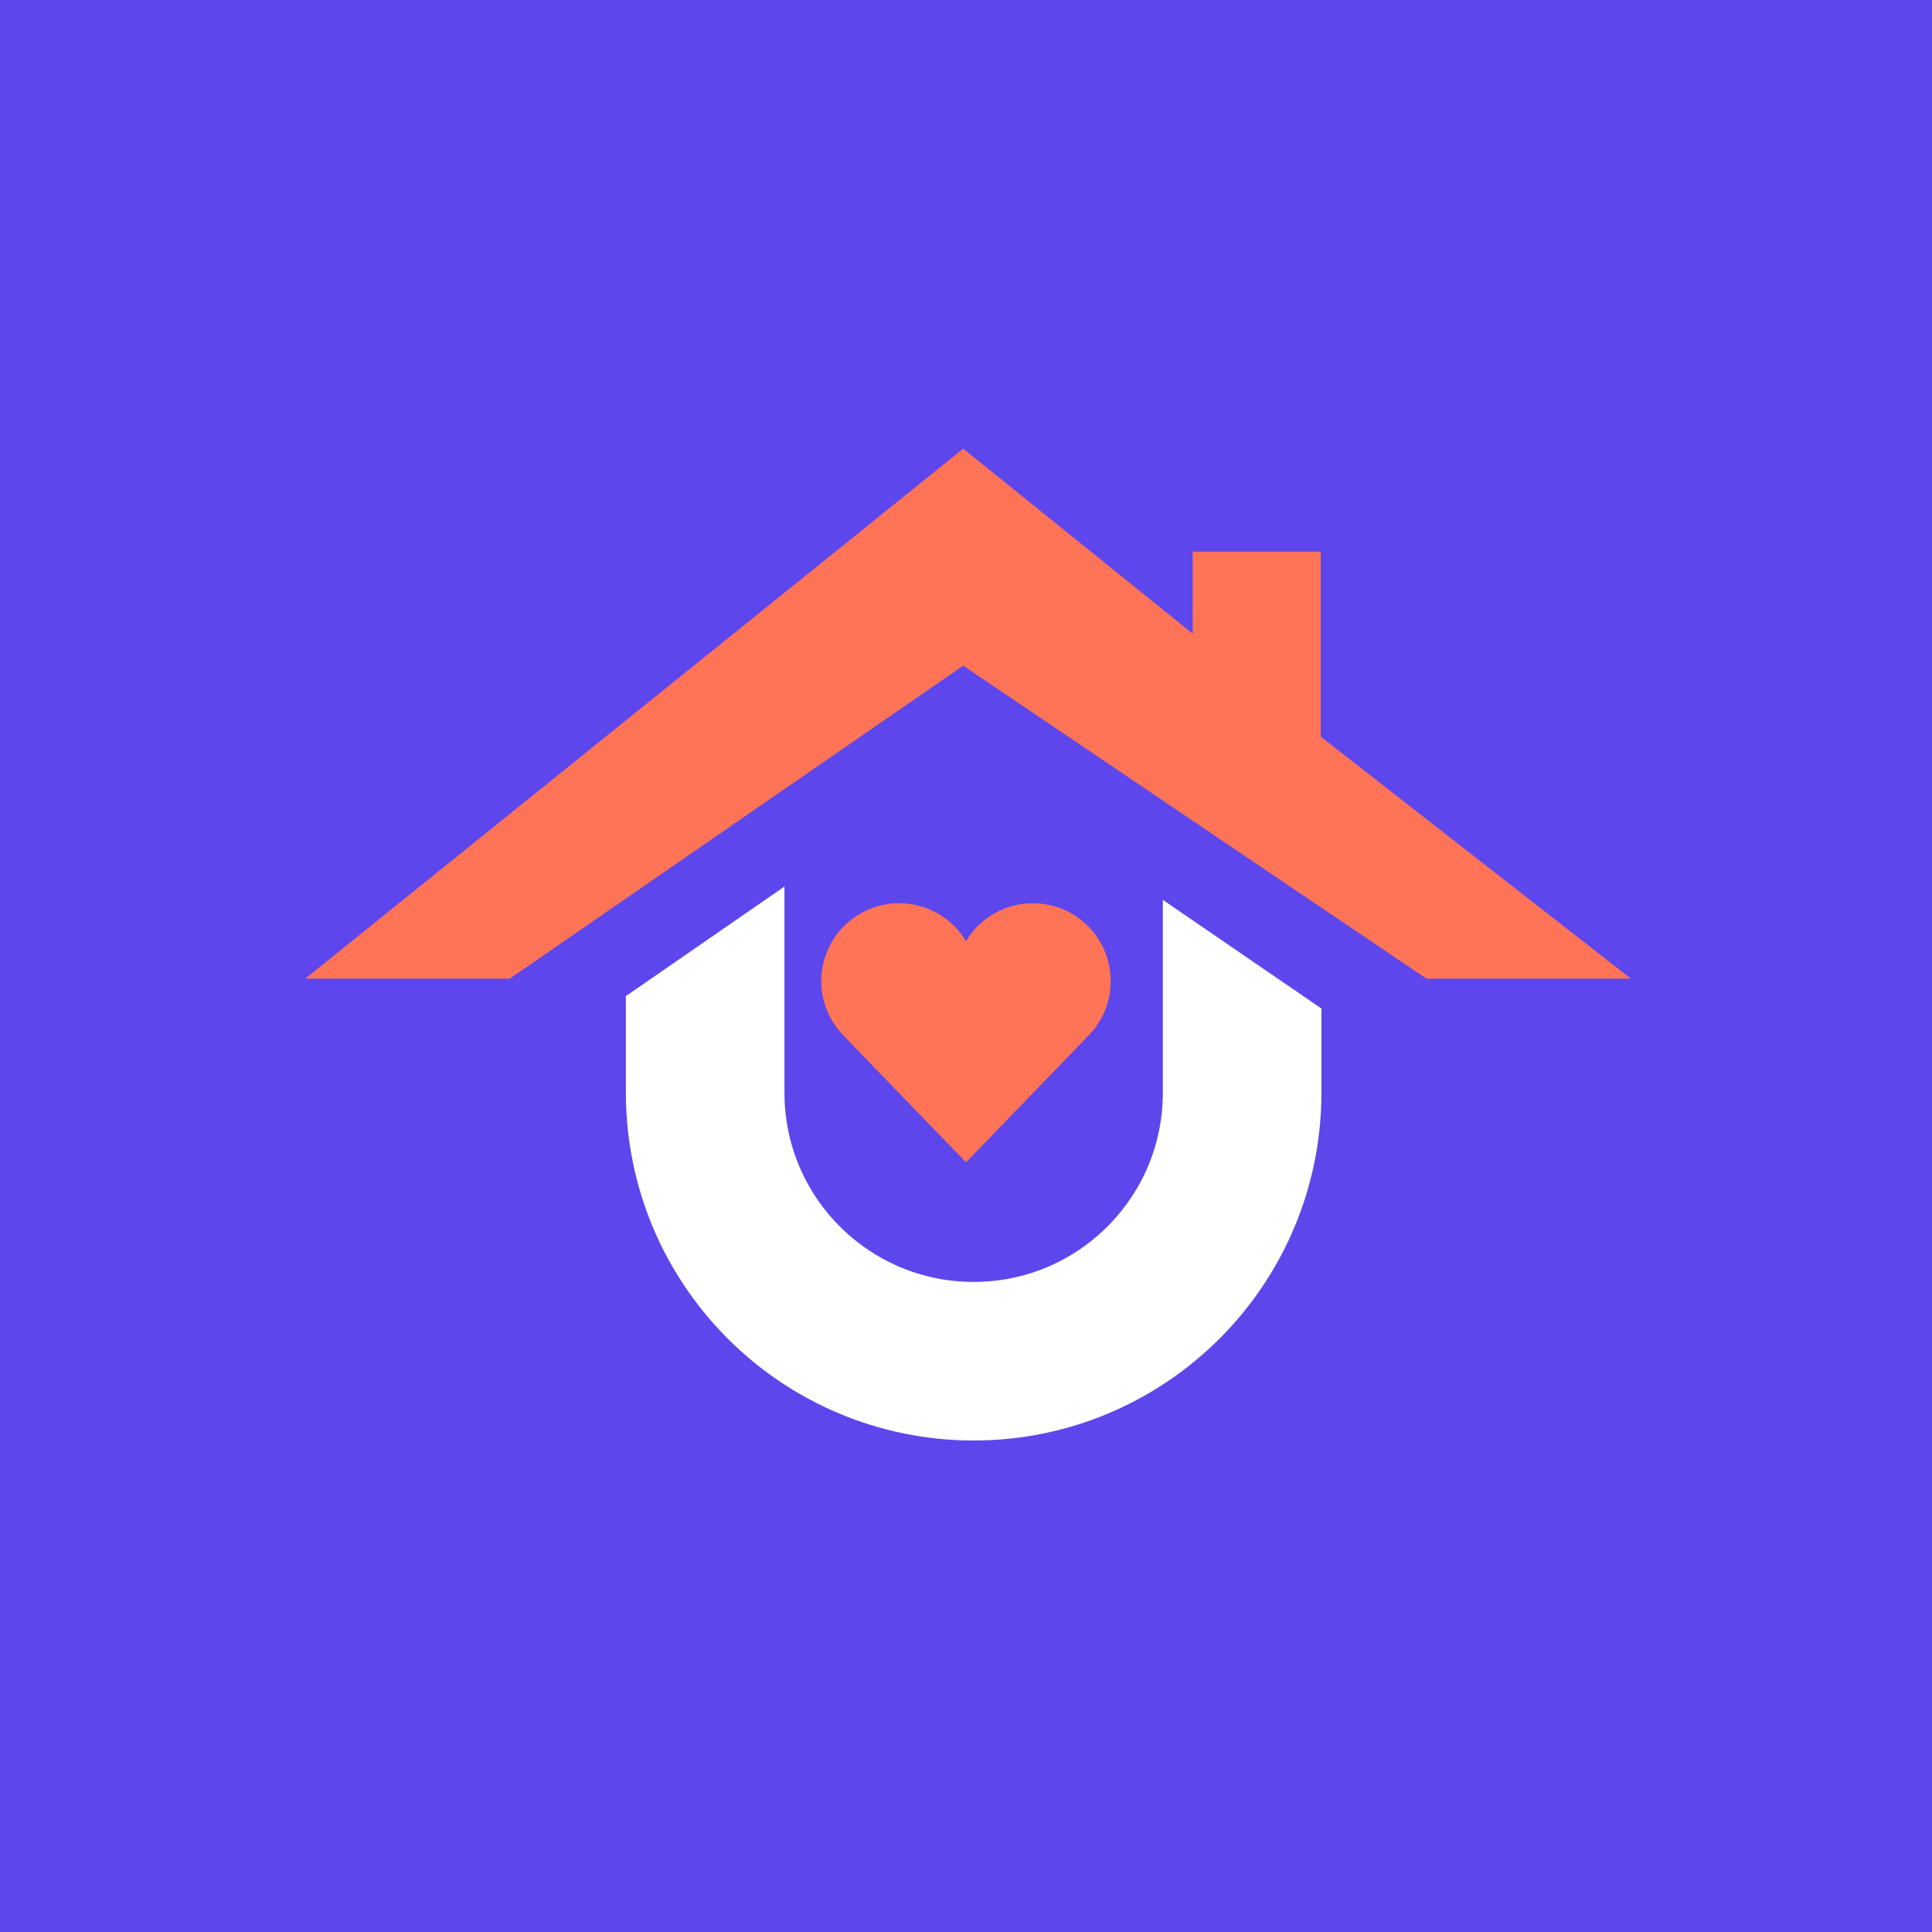
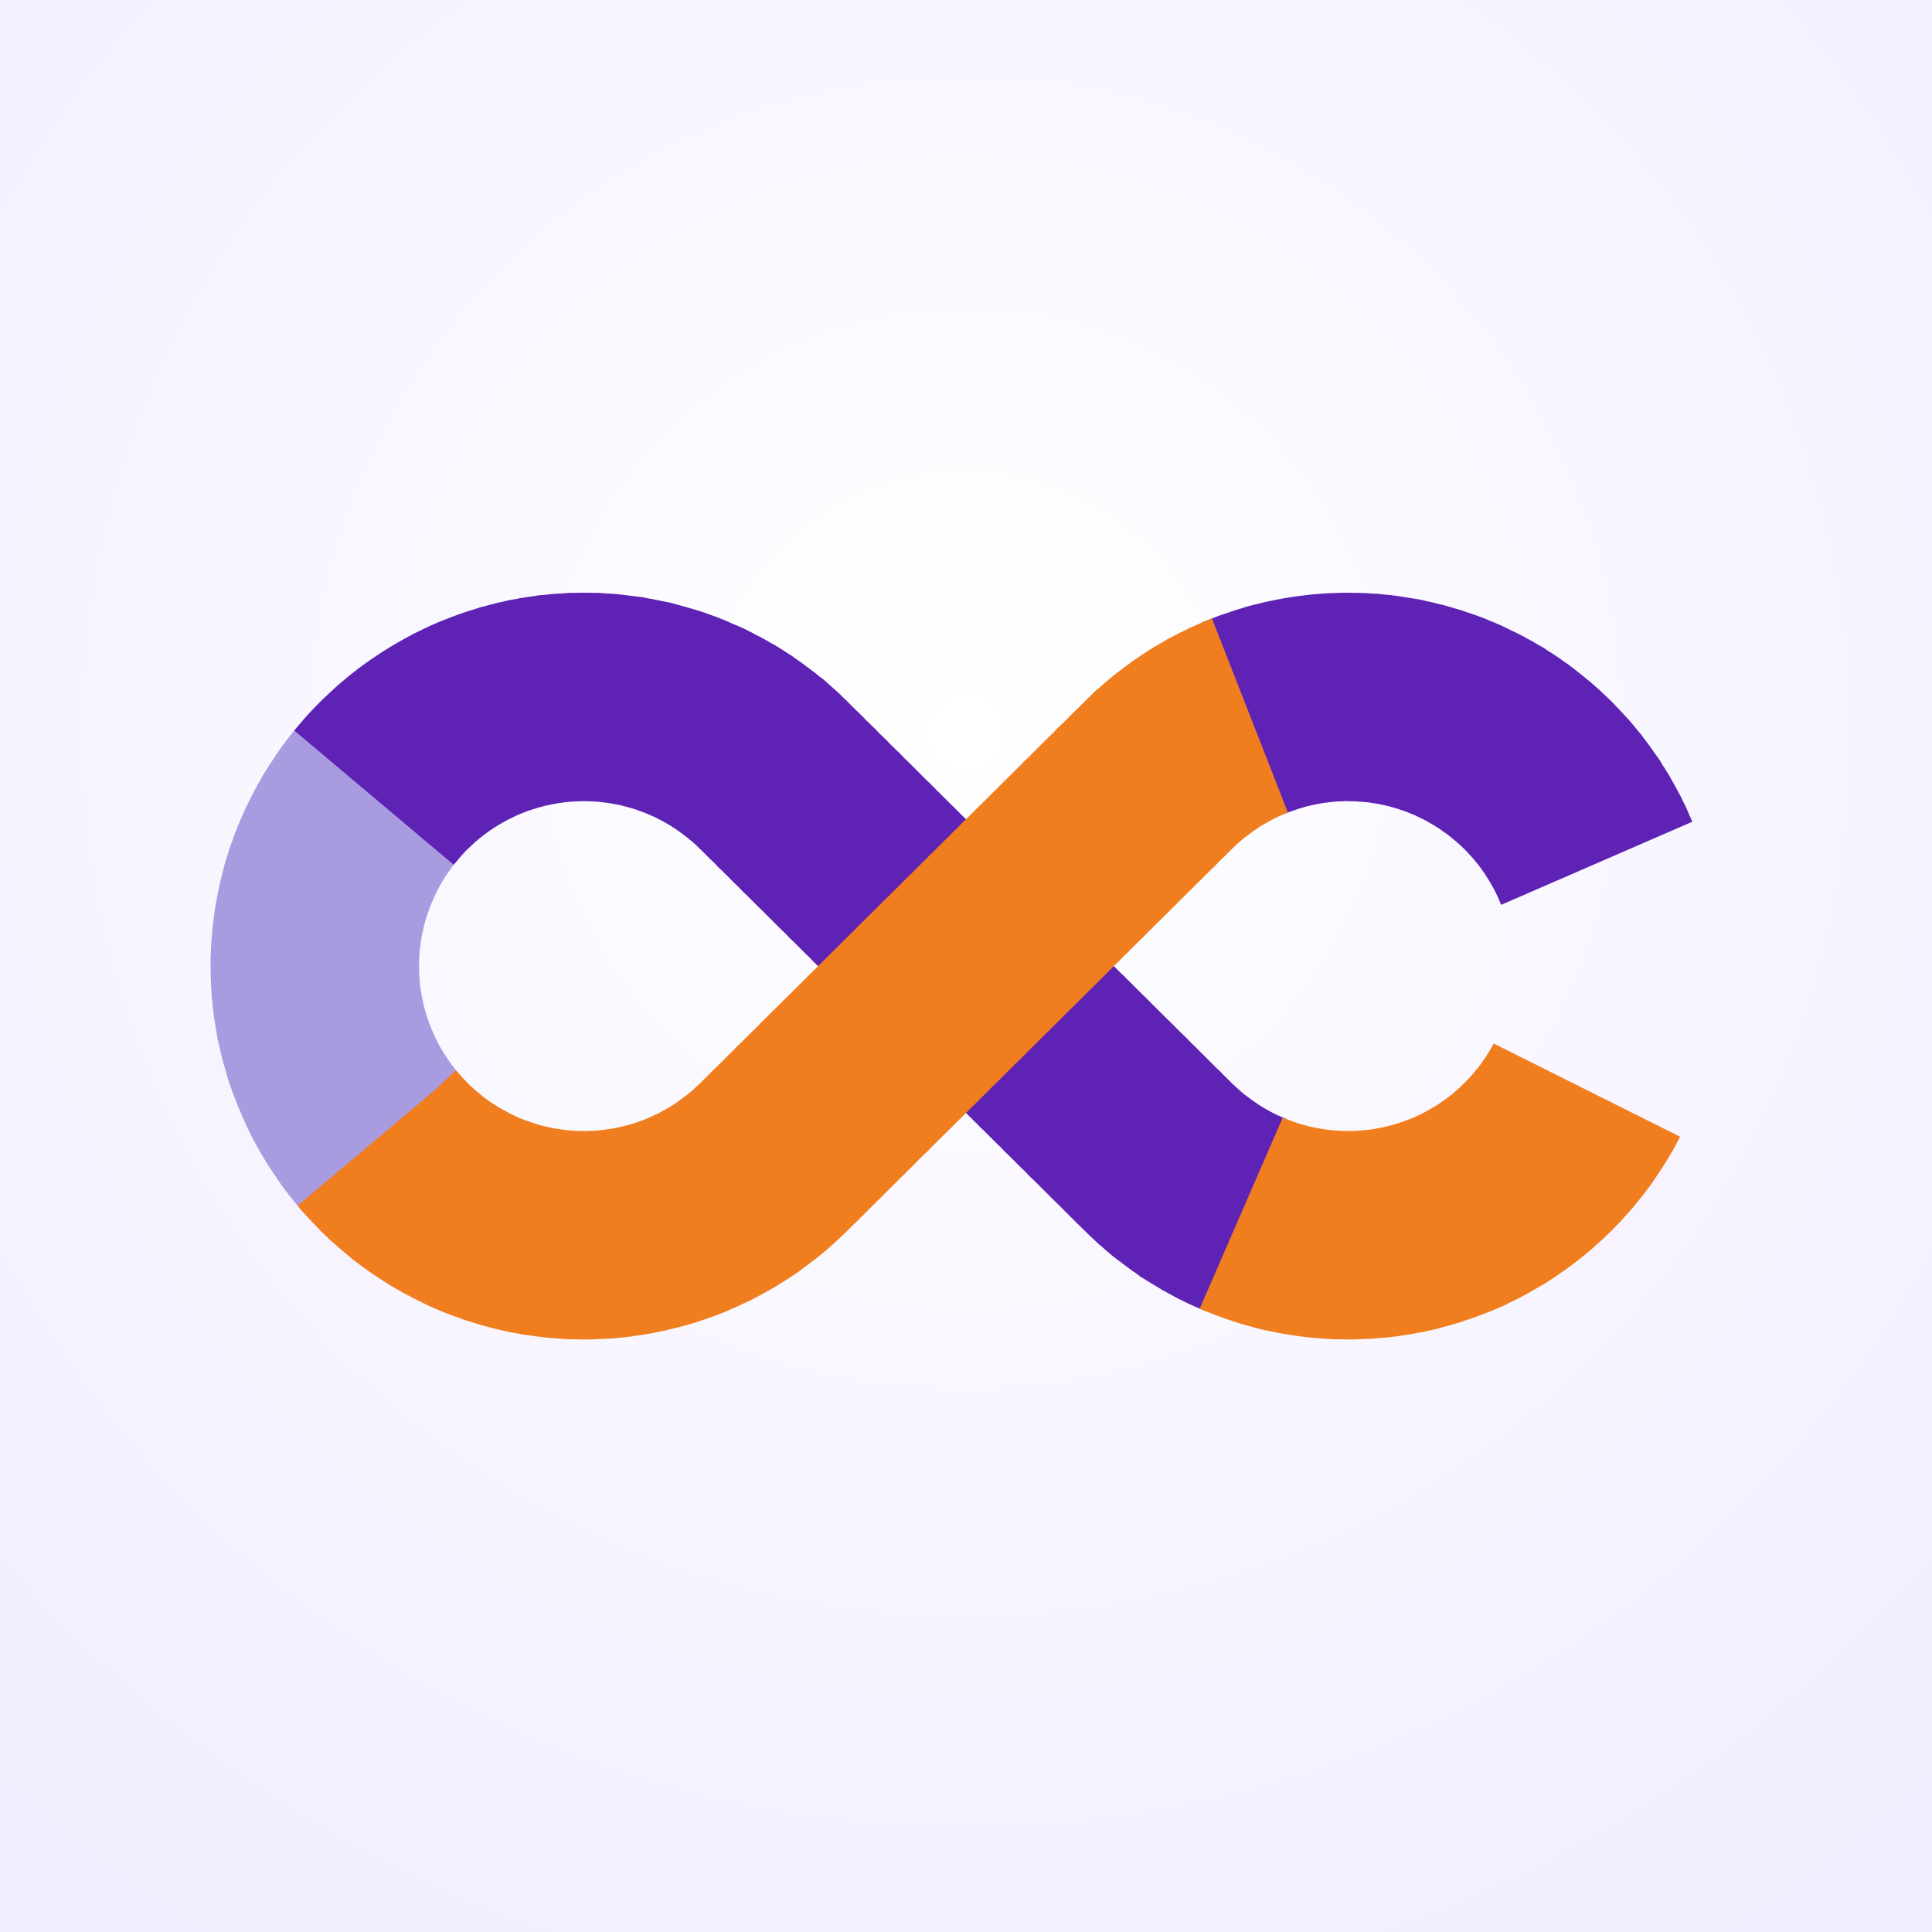
- <svg xmlns="http://www.w3.org/2000/svg" viewBox="0 0 100 100" role="img" aria-label="Unicare">
-   <rect width="100" height="100" fill="#5D46EC" />
-   <g transform="translate(14 13) scale(0.72)">
-     <defs>
-       <clipPath id="sotto-il-tetto">
-         <polygon points="0,71.2 49.8,36.8 100,71.2 100,100 0,100" />
-       </clipPath>
-     </defs>
-     <path d="M 31.25 20 V 60.5 A 19.3 19.3 0 0 0 69.85 60.5 V 20" fill="none" stroke="#FFFFFF" stroke-width="11.4" clip-path="url(#sotto-il-tetto)" />
-     <polygon points="2.5,52.3 49.8,14.2 66.3,27.5 66.3,21.6 75.5,21.6 75.5,34.9 97.8,52.3 83.1,52.3 49.8,29.8 17.2,52.3" fill="#FF7457" />
-     <path d="M 50 65.5 L 41.2 56.4 A 5.6 5.6 0 1 1 50 49.6 A 5.6 5.6 0 1 1 58.8 56.4 Z" fill="#FF7457" />
-   </g>
+ <svg xmlns="http://www.w3.org/2000/svg" viewBox="0 0 100 100">
+   <defs>
+     <radialGradient id="f" cx="50%" cy="38%" r="75%">
+       <stop offset="0" stop-color="#FFFFFF" />
+       <stop offset="1" stop-color="#F1ECFF" />
+     </radialGradient>
+   </defs>
+   <rect width="100" height="100" fill="url(#f)" />
+   <svg x="10.00" y="29.78" width="80.00" height="40.45" viewBox="5.5 12.5 89.0 45.0">
+     <path d="M16.23 24.92 L16.07 25.11 L15.91 25.30 L15.75 25.50 L15.60 25.70 L15.45 25.90 L15.31 26.10 L15.17 26.31 L15.03 26.52 L14.89 26.73 L14.76 26.94 L14.63 27.16 L14.51 27.37 L14.39 27.59 L14.27 27.81 L14.16 28.03 L14.05 28.26 L13.94 28.48 L13.84 28.71 L13.74 28.94 L13.64 29.17 L13.55 29.40 L13.46 29.64 L13.38 29.87 L13.29 30.11 L13.22 30.35 L13.14 30.59 L13.07 30.83 L13.01 31.07 L12.95 31.31 L12.89 31.55 L12.84 31.80 L12.79 32.04 L12.74 32.29 L12.70 32.54 L12.66 32.78 L12.63 33.03 L12.60 33.28 L12.57 33.53 L12.55 33.78 L12.53 34.03 L12.52 34.27 L12.51 34.52 L12.50 34.77 L12.50 35.02 L12.51 35.27 L12.51 35.52 L12.52 35.77 L12.54 36.02 L12.55 36.27 L12.58 36.52 L12.60 36.77 L12.63 37.02 L12.67 37.27 L12.71 37.51 L12.75 37.76 L12.79 38.01 L12.85 38.25 L12.90 38.49 L12.96 38.74 L13.02 38.98 L13.09 39.22 L13.16 39.46 L13.23 39.70 L13.31 39.94 L13.39 40.17 L13.48 40.41 L13.57 40.64 L13.66 40.87 L13.76 41.10 L13.86 41.33 L13.96 41.56 L14.07 41.79 L14.18 42.01 L14.29 42.23 L14.41 42.45 L14.53 42.67 L14.66 42.89 L14.79 43.10 L14.92 43.31 L15.06 43.52 L15.20 43.73 L15.34 43.94 L15.48 44.14 L15.63 44.34 L15.78 44.54 L15.94 44.73 L16.10 44.93 L16.26 45.12 L16.43 45.30" fill="none" stroke="#A99BE0" stroke-width="12" />
+     <path d="M66.08 49.32 L65.85 49.22 L65.62 49.12 L65.39 49.02 L65.17 48.91 L64.94 48.80 L64.72 48.68 L64.50 48.56 L64.28 48.44 L64.07 48.31 L63.85 48.18 L63.64 48.05 L63.43 47.92 L63.23 47.77 L63.02 47.63 L62.82 47.48 L62.62 47.33 L62.42 47.18 L62.22 47.03 L62.03 46.87 L61.84 46.70 L61.65 46.54 L61.47 46.37 L61.29 46.20 L61.11 46.03 L60.93 45.85 L60.75 45.67 L60.57 45.50 L60.40 45.32 L60.22 45.15 L60.04 44.97 L59.86 44.79 L59.69 44.62 L59.51 44.44 L59.33 44.26 L59.15 44.09 L58.98 43.91 L58.80 43.74 L58.62 43.56 L58.45 43.38 L58.27 43.21 L58.09 43.03 L57.91 42.86 L57.74 42.68 L57.56 42.50 L57.38 42.33 L57.20 42.15 L57.03 41.98 L56.85 41.80 L56.67 41.62 L56.49 41.45 L56.32 41.27 L56.14 41.09 L55.96 40.92 L55.78 40.74 L55.61 40.57 L55.43 40.39 L55.25 40.21 L55.07 40.04 L54.90 39.86 L54.72 39.69 L54.54 39.51 L54.36 39.33 L54.19 39.16 L54.01 38.98 L53.83 38.80 L53.65 38.63 L53.48 38.45 L53.30 38.28 L53.12 38.10 L52.95 37.92 L52.77 37.75 L52.59 37.57 L52.41 37.40 L52.24 37.22 L52.06 37.04 L51.88 36.87 L51.70 36.69 L51.53 36.51 L51.35 36.34 L51.17 36.16 L50.99 35.99 L50.82 35.81 L50.64 35.63 L50.46 35.46 L50.28 35.28 L50.11 35.11 L49.93 34.93 L49.75 34.75 L49.57 34.58 L49.40 34.40 L49.22 34.23 L49.04 34.05 L48.86 33.87 L48.69 33.70 L48.51 33.52 L48.33 33.34 L48.16 33.17 L47.98 32.99 L47.80 32.82 L47.62 32.64 L47.45 32.46 L47.27 32.29 L47.09 32.11 L46.91 31.94 L46.74 31.76 L46.56 31.58 L46.38 31.41 L46.20 31.23 L46.03 31.05 L45.85 30.88 L45.67 30.70 L45.49 30.53 L45.32 30.35 L45.14 30.17 L44.96 30.00 L44.78 29.82 L44.61 29.65 L44.43 29.47 L44.25 29.29 L44.07 29.12 L43.90 28.94 L43.72 28.76 L43.54 28.59 L43.36 28.41 L43.19 28.24 L43.01 28.06 L42.83 27.88 L42.66 27.71 L42.48 27.53 L42.30 27.36 L42.12 27.18 L41.95 27.00 L41.77 26.83 L41.59 26.65 L41.41 26.48 L41.24 26.30 L41.06 26.12 L40.88 25.95 L40.70 25.77 L40.53 25.59 L40.35 25.42 L40.17 25.24 L39.99 25.07 L39.82 24.89 L39.64 24.71 L39.46 24.54 L39.28 24.36 L39.11 24.19 L38.93 24.01 L38.75 23.84 L38.57 23.66 L38.38 23.49 L38.20 23.33 L38.01 23.16 L37.81 23.01 L37.62 22.85 L37.42 22.70 L37.22 22.55 L37.02 22.40 L36.82 22.26 L36.61 22.11 L36.40 21.98 L36.19 21.84 L35.98 21.71 L35.76 21.59 L35.54 21.46 L35.32 21.34 L35.10 21.23 L34.88 21.11 L34.66 21.00 L34.43 20.90 L34.20 20.80 L33.97 20.70 L33.74 20.60 L33.51 20.51 L33.27 20.43 L33.04 20.34 L32.80 20.26 L32.56 20.19 L32.32 20.12 L32.08 20.05 L31.84 19.99 L31.60 19.92 L31.35 19.87 L31.11 19.82 L30.86 19.77 L30.62 19.73 L30.37 19.68 L30.12 19.65 L29.87 19.62 L29.63 19.59 L29.38 19.56 L29.13 19.54 L28.88 19.53 L28.63 19.51 L28.38 19.51 L28.13 19.50 L27.88 19.50 L27.63 19.51 L27.38 19.51 L27.13 19.53 L26.88 19.54 L26.63 19.56 L26.38 19.59 L26.13 19.61 L25.89 19.65 L25.64 19.68 L25.39 19.72 L25.15 19.77 L24.90 19.81 L24.66 19.87 L24.41 19.92 L24.17 19.98 L23.93 20.05 L23.69 20.11 L23.45 20.19 L23.21 20.26 L22.97 20.34 L22.74 20.42 L22.50 20.51 L22.27 20.60 L22.04 20.69 L21.81 20.79 L21.58 20.89 L21.35 21.00 L21.13 21.11 L20.90 21.22 L20.68 21.34 L20.46 21.46 L20.25 21.58 L20.03 21.71 L19.82 21.84 L19.61 21.97 L19.40 22.11 L19.19 22.25 L18.99 22.39 L18.78 22.54 L18.58 22.69 L18.39 22.84 L18.19 23.00 L18.00 23.16 L17.81 23.32 L17.62 23.49 L17.44 23.66 L17.26 23.83 L17.08 24.00 L16.90 24.18 L16.73 24.36 L16.56 24.54 L16.39 24.73 L16.23 24.92 L16.07 25.11 L15.91 25.30" fill="none" stroke="#5E22B5" stroke-width="12" />
+     <path d="M85.75 42.14 L85.64 42.36 L85.52 42.58 L85.39 42.80 L85.26 43.02 L85.13 43.23 L85.00 43.44 L84.86 43.65 L84.72 43.85 L84.58 44.06 L84.43 44.26 L84.28 44.46 L84.12 44.66 L83.96 44.85 L83.81 45.04 L83.64 45.23 L83.47 45.42 L83.31 45.60 L83.13 45.78 L82.96 45.96 L82.78 46.13 L82.60 46.31 L82.41 46.48 L82.23 46.64 L82.04 46.81 L81.85 46.97 L81.65 47.13 L81.46 47.28 L81.26 47.43 L81.06 47.58 L80.85 47.72 L80.65 47.86 L80.44 48.00 L80.23 48.14 L80.01 48.27 L79.80 48.39 L79.58 48.52 L79.36 48.64 L79.14 48.76 L78.92 48.87 L78.69 48.98 L78.47 49.09 L78.24 49.19 L78.01 49.29 L77.78 49.38 L77.54 49.47 L77.31 49.56 L77.07 49.64 L76.84 49.72 L76.60 49.80 L76.36 49.87 L76.12 49.94 L75.88 50.00 L75.64 50.07 L75.39 50.12 L75.15 50.18 L74.90 50.22 L74.66 50.27 L74.41 50.31 L74.16 50.35 L73.92 50.38 L73.67 50.41 L73.42 50.43 L73.17 50.45 L72.92 50.47 L72.67 50.48 L72.42 50.49 L72.17 50.50 L71.92 50.50 L71.67 50.49 L71.42 50.49 L71.17 50.47 L70.92 50.46 L70.67 50.44 L70.42 50.42 L70.18 50.39 L69.93 50.36 L69.68 50.32 L69.43 50.28 L69.19 50.24 L68.94 50.19 L68.70 50.14 L68.45 50.09 L68.21 50.03 L67.97 49.96 L67.73 49.90 L67.49 49.83 L67.25 49.75 L67.01 49.67 L66.78 49.59 L66.54 49.50 L66.31 49.41 L66.08 49.32 L65.85 49.22" fill="none" stroke="#F07E1F" stroke-width="12" />
+     <path d="M65.94 20.74 L66.17 20.64 L66.40 20.55 L66.63 20.46 L66.87 20.38 L67.11 20.30 L67.34 20.22 L67.58 20.15 L67.82 20.07 L68.06 20.01 L68.31 19.95 L68.55 19.89 L68.79 19.84 L69.04 19.79 L69.29 19.74 L69.53 19.70 L69.78 19.66 L70.03 19.63 L70.27 19.60 L70.52 19.57 L70.77 19.55 L71.02 19.53 L71.27 19.52 L71.52 19.51 L71.77 19.50 L72.02 19.50 L72.27 19.51 L72.52 19.51 L72.77 19.52 L73.02 19.54 L73.27 19.55 L73.52 19.58 L73.77 19.60 L74.01 19.63 L74.26 19.67 L74.51 19.71 L74.76 19.75 L75.00 19.79 L75.25 19.85 L75.49 19.90 L75.73 19.96 L75.98 20.02 L76.22 20.09 L76.46 20.16 L76.70 20.23 L76.93 20.31 L77.17 20.39 L77.40 20.47 L77.64 20.56 L77.87 20.66 L78.10 20.75 L78.33 20.85 L78.56 20.96 L78.78 21.07 L79.01 21.18 L79.23 21.29 L79.45 21.41 L79.67 21.53 L79.88 21.66 L80.10 21.78 L80.31 21.92 L80.52 22.05 L80.73 22.19 L80.93 22.34 L81.14 22.48 L81.34 22.63 L81.53 22.78 L81.73 22.94 L81.92 23.10 L82.12 23.26 L82.30 23.42 L82.49 23.59 L82.67 23.76 L82.85 23.93 L83.03 24.11 L83.20 24.29 L83.37 24.47 L83.54 24.66 L83.71 24.84 L83.87 25.03 L84.03 25.23 L84.19 25.42 L84.34 25.62 L84.49 25.82 L84.63 26.02 L84.78 26.23 L84.92 26.43 L85.05 26.65 L85.19 26.86 L85.32 27.07 L85.44 27.29 L85.56 27.50 L85.68 27.72 L85.80 27.94 L85.91 28.17 L86.02 28.39 L86.12 28.62 L86.22 28.85 L86.32 29.08" fill="none" stroke="#5E22B5" stroke-width="12" />
+     <path d="M16.10 44.93 L16.26 45.12 L16.43 45.30 L16.59 45.49 L16.76 45.67 L16.94 45.85 L17.11 46.03 L17.29 46.20 L17.47 46.38 L17.66 46.54 L17.85 46.71 L18.04 46.87 L18.23 47.03 L18.42 47.19 L18.62 47.34 L18.82 47.49 L19.03 47.64 L19.23 47.78 L19.44 47.92 L19.65 48.05 L19.86 48.19 L20.07 48.32 L20.29 48.44 L20.51 48.57 L20.73 48.68 L20.95 48.80 L21.17 48.91 L21.40 49.02 L21.62 49.13 L21.85 49.23 L22.08 49.33 L22.32 49.42 L22.55 49.51 L22.78 49.59 L23.02 49.68 L23.26 49.75 L23.50 49.83 L23.73 49.90 L23.98 49.97 L24.22 50.03 L24.46 50.09 L24.70 50.14 L24.95 50.20 L25.19 50.24 L25.44 50.29 L25.69 50.32 L25.94 50.36 L26.18 50.39 L26.43 50.42 L26.68 50.44 L26.93 50.46 L27.18 50.48 L27.43 50.49 L27.68 50.49 L27.93 50.50 L28.18 50.50 L28.43 50.49 L28.68 50.48 L28.93 50.47 L29.18 50.46 L29.43 50.43 L29.68 50.41 L29.92 50.38 L30.17 50.34 L30.42 50.31 L30.67 50.27 L30.91 50.22 L31.16 50.17 L31.40 50.12 L31.64 50.06 L31.89 50.00 L32.13 49.94 L32.37 49.87 L32.61 49.80 L32.85 49.72 L33.08 49.64 L33.32 49.56 L33.55 49.47 L33.79 49.38 L34.02 49.28 L34.25 49.18 L34.47 49.08 L34.70 48.97 L34.92 48.87 L35.15 48.75 L35.37 48.63 L35.59 48.51 L35.80 48.39 L36.02 48.26 L36.23 48.13 L36.44 48.00 L36.65 47.86 L36.86 47.72 L37.06 47.57 L37.26 47.42 L37.46 47.27 L37.66 47.12 L37.85 46.96 L38.05 46.80 L38.23 46.64 L38.42 46.47 L38.60 46.30 L38.78 46.13 L38.96 45.96 L39.14 45.78 L39.32 45.60 L39.50 45.43 L39.67 45.25 L39.85 45.08 L40.03 44.90 L40.21 44.72 L40.38 44.55 L40.56 44.37 L40.74 44.19 L40.92 44.02 L41.09 43.84 L41.27 43.67 L41.45 43.49 L41.63 43.31 L41.80 43.14 L41.98 42.96 L42.16 42.79 L42.34 42.61 L42.51 42.43 L42.69 42.26 L42.87 42.08 L43.04 41.90 L43.22 41.73 L43.40 41.55 L43.58 41.38 L43.75 41.20 L43.93 41.02 L44.11 40.85 L44.29 40.67 L44.46 40.50 L44.64 40.32 L44.82 40.14 L45.00 39.97 L45.17 39.79 L45.35 39.62 L45.53 39.44 L45.71 39.26 L45.88 39.09 L46.06 38.91 L46.24 38.73 L46.42 38.56 L46.59 38.38 L46.77 38.21 L46.95 38.03 L47.13 37.85 L47.30 37.68 L47.48 37.50 L47.66 37.33 L47.84 37.15 L48.01 36.97 L48.19 36.80 L48.37 36.62 L48.54 36.44 L48.72 36.27 L48.90 36.09 L49.08 35.92 L49.25 35.74 L49.43 35.56 L49.61 35.39 L49.79 35.21 L49.96 35.04 L50.14 34.86 L50.32 34.68 L50.50 34.51 L50.67 34.33 L50.85 34.15 L51.03 33.98 L51.21 33.80 L51.38 33.63 L51.56 33.45 L51.74 33.27 L51.92 33.10 L52.09 32.92 L52.27 32.75 L52.45 32.57 L52.63 32.39 L52.80 32.22 L52.98 32.04 L53.16 31.87 L53.34 31.69 L53.51 31.51 L53.69 31.34 L53.87 31.16 L54.04 30.98 L54.22 30.81 L54.40 30.63 L54.58 30.46 L54.75 30.28 L54.93 30.10 L55.11 29.93 L55.29 29.75 L55.46 29.58 L55.64 29.40 L55.82 29.22 L56.00 29.05 L56.17 28.87 L56.35 28.69 L56.53 28.52 L56.71 28.34 L56.88 28.17 L57.06 27.99 L57.24 27.81 L57.42 27.64 L57.59 27.46 L57.77 27.29 L57.95 27.11 L58.13 26.93 L58.30 26.76 L58.48 26.58 L58.66 26.40 L58.83 26.23 L59.01 26.05 L59.19 25.88 L59.37 25.70 L59.54 25.52 L59.72 25.35 L59.90 25.17 L60.08 25.00 L60.25 24.82 L60.43 24.64 L60.61 24.47 L60.79 24.29 L60.96 24.12 L61.14 23.94 L61.32 23.77 L61.50 23.59 L61.69 23.43 L61.88 23.26 L62.07 23.10 L62.26 22.94 L62.46 22.79 L62.66 22.64 L62.86 22.49 L63.06 22.34 L63.27 22.20 L63.47 22.06 L63.68 21.92 L63.89 21.79 L64.11 21.66 L64.33 21.54 L64.54 21.41 L64.76 21.30 L64.98 21.18 L65.21 21.07 L65.43 20.96 L65.66 20.86 L65.89 20.76 L66.12 20.66 L66.35 20.57" fill="none" stroke="#F07E1F" stroke-width="12" />
+   </svg>
</svg>
